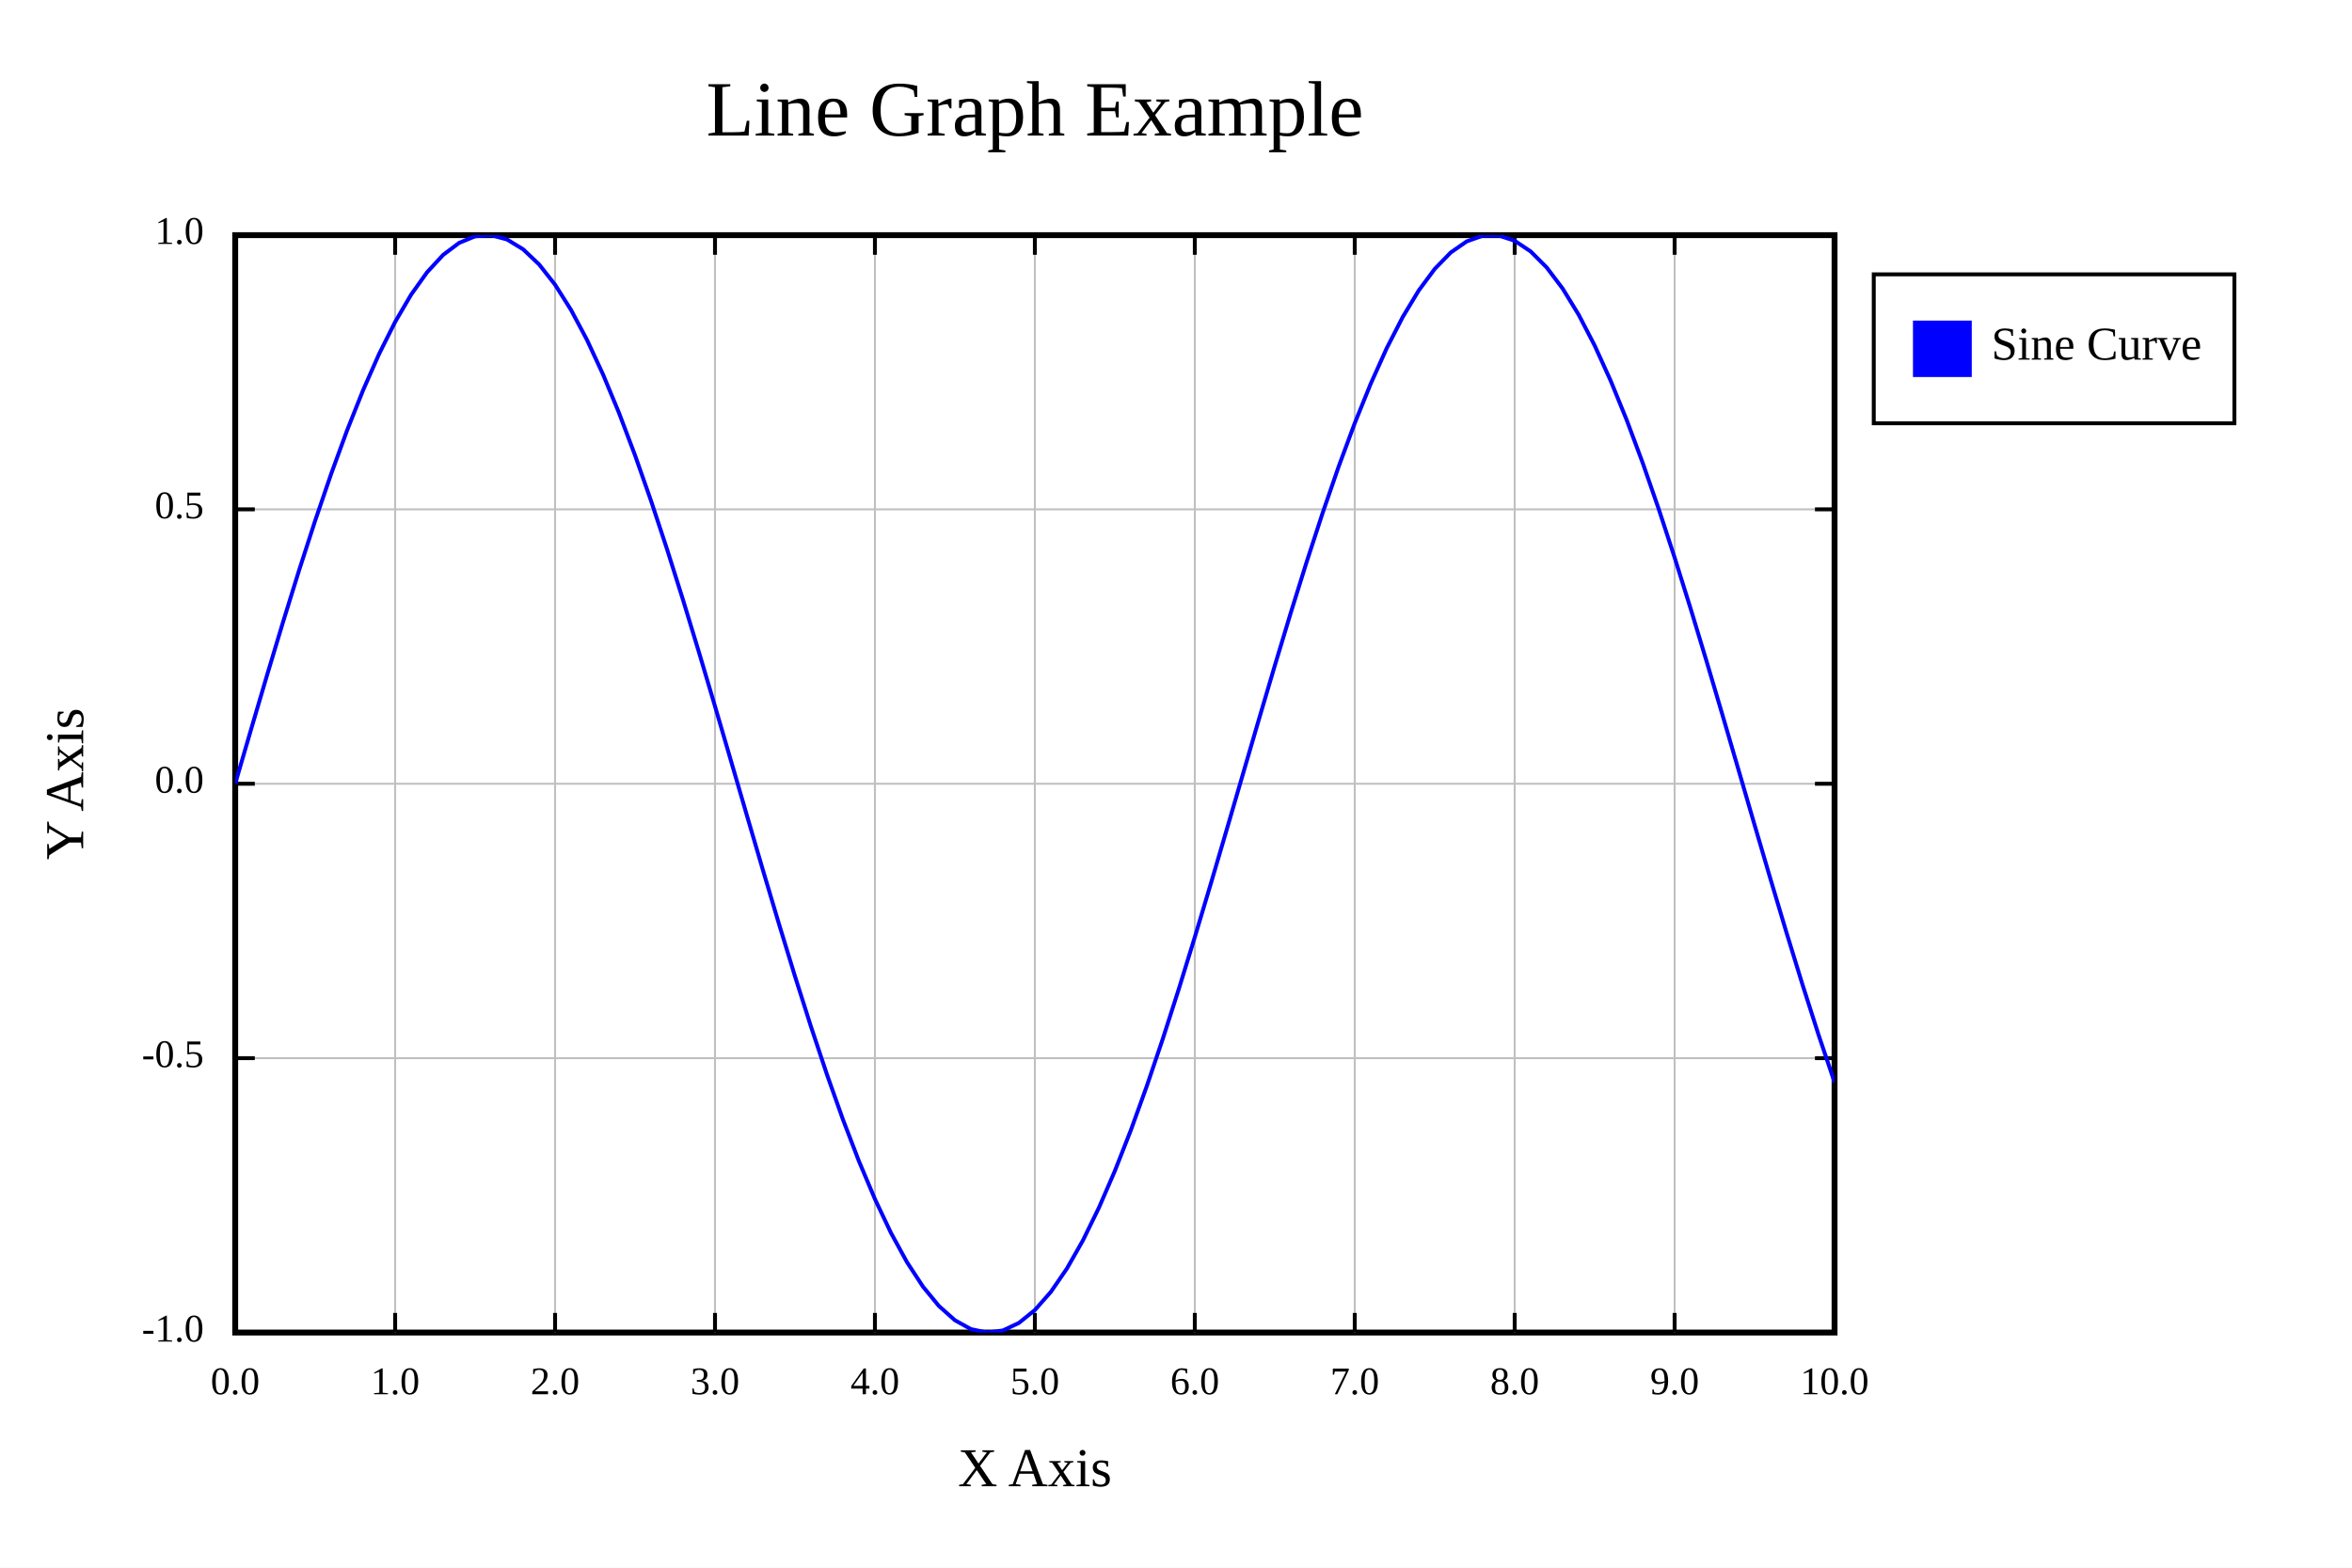
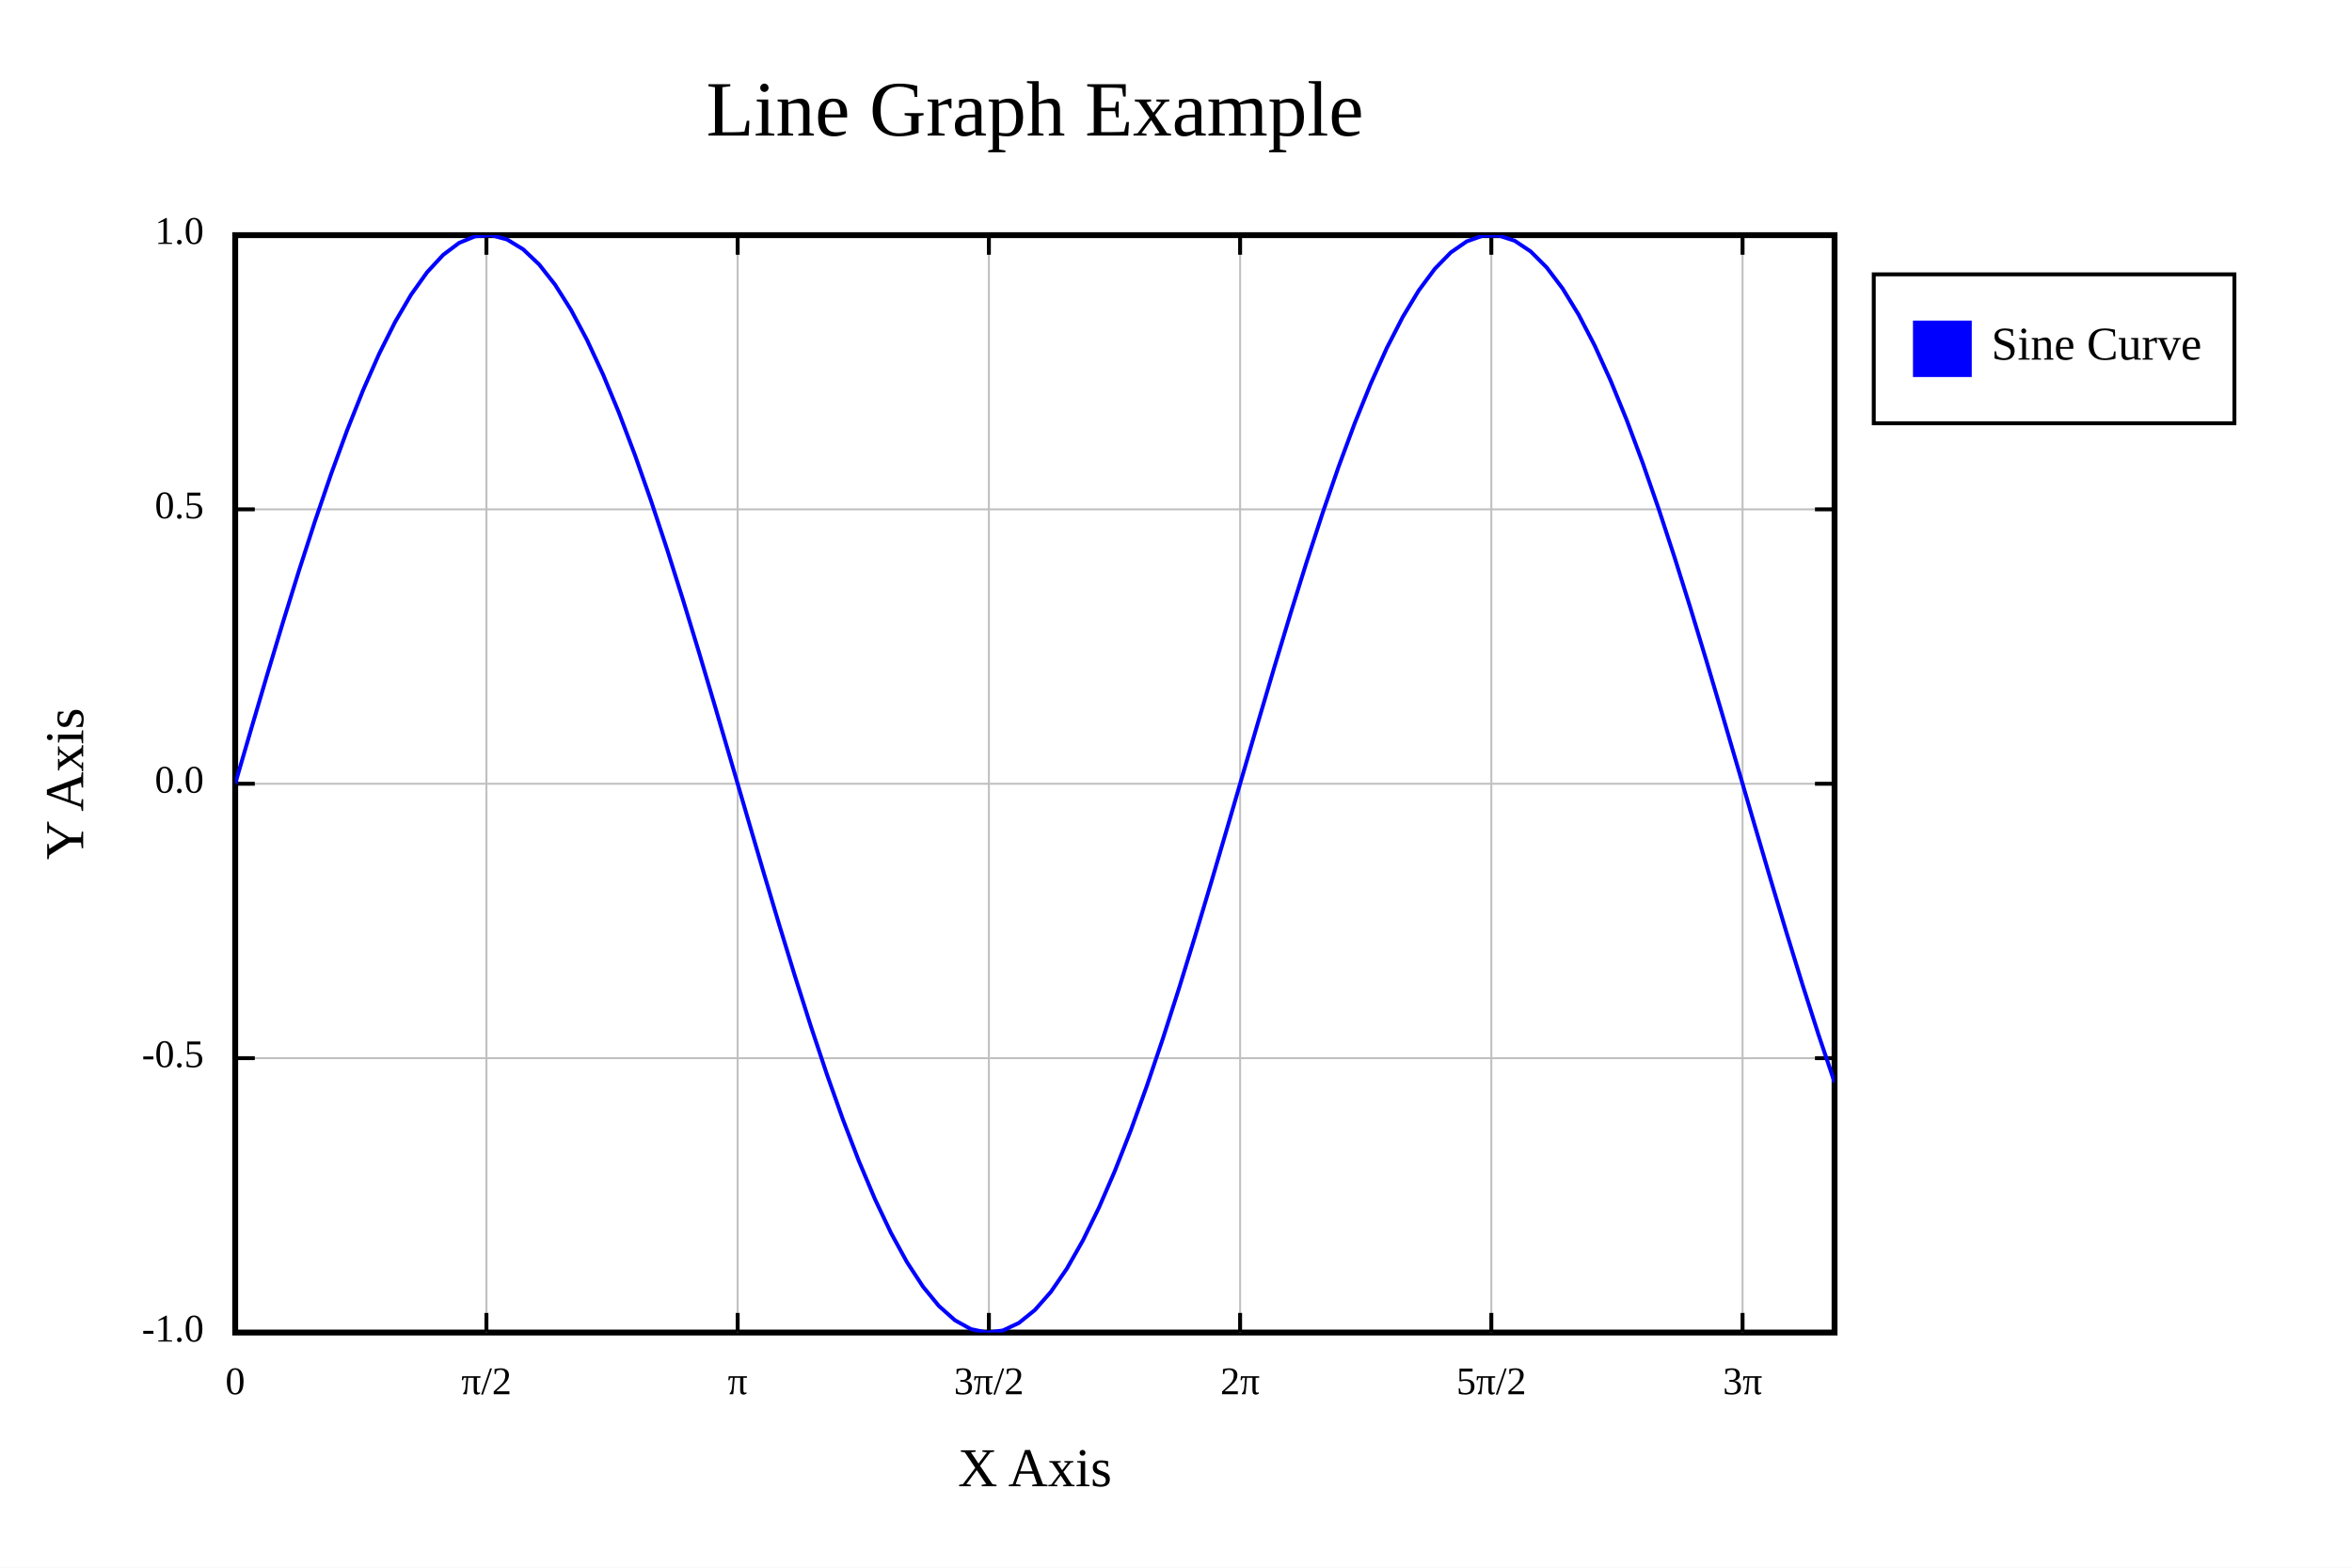
<svg xmlns="http://www.w3.org/2000/svg" height="400" viewBox="0 0 600 400" width="600">
  <rect fill="white" height="400" width="600" x="0" y="0" />
  <text dominant-baseline="middle" fill="#000000" font-family="Times New Roman" font-size="20" text-anchor="middle" x="264" y="30">
Line Graph Example
</text>
  <text dominant-baseline="middle" fill="#000000" font-family="Times New Roman" font-size="14" text-anchor="middle" x="264" y="376">
X Axis
</text>
  <text dominant-baseline="middle" fill="#000000" font-family="Times New Roman" font-size="14" text-anchor="middle" transform="rotate(-90, 18, 200)" x="18" y="200">
Y Axis
</text>
  <rect fill="none" height="280" stroke="#000000" stroke-width="1.5" width="408" x="60" y="60" />
  <line stroke="#000000" stroke-width="1" x1="60" x2="60" y1="340" y2="335" />
  <text dominant-baseline="hanging" fill="#000000" font-family="Times New Roman" font-size="10" text-anchor="middle" x="60" y="349">
- 0.0
+ 0
</text>
  <line stroke="#000000" stroke-width="1" x1="60" x2="60" y1="60" y2="65" />
-   <line stroke="#c0c0c0" stroke-width="0.5" x1="100.8" x2="100.8" y1="60" y2="340" />
-   <line stroke="#000000" stroke-width="1" x1="100.8" x2="100.8" y1="340" y2="335" />
-   <text dominant-baseline="hanging" fill="#000000" font-family="Times New Roman" font-size="10" text-anchor="middle" x="100.8" y="349">
- 1.0
+   <line stroke="#c0c0c0" stroke-width="0.5" x1="124.088" x2="124.088" y1="60" y2="340" />
+   <line stroke="#000000" stroke-width="1" x1="124.088" x2="124.088" y1="340" y2="335" />
+   <text dominant-baseline="hanging" fill="#000000" font-family="Times New Roman" font-size="10" text-anchor="middle" x="124.088" y="349">
+ π/2
</text>
-   <line stroke="#000000" stroke-width="1" x1="100.8" x2="100.8" y1="60" y2="65" />
-   <line stroke="#c0c0c0" stroke-width="0.5" x1="141.6" x2="141.6" y1="60" y2="340" />
-   <line stroke="#000000" stroke-width="1" x1="141.6" x2="141.6" y1="340" y2="335" />
-   <text dominant-baseline="hanging" fill="#000000" font-family="Times New Roman" font-size="10" text-anchor="middle" x="141.6" y="349">
- 2.0
+   <line stroke="#000000" stroke-width="1" x1="124.088" x2="124.088" y1="60" y2="65" />
+   <line stroke="#c0c0c0" stroke-width="0.5" x1="188.177" x2="188.177" y1="60" y2="340" />
+   <line stroke="#000000" stroke-width="1" x1="188.177" x2="188.177" y1="340" y2="335" />
+   <text dominant-baseline="hanging" fill="#000000" font-family="Times New Roman" font-size="10" text-anchor="middle" x="188.177" y="349">
+ π
</text>
-   <line stroke="#000000" stroke-width="1" x1="141.6" x2="141.6" y1="60" y2="65" />
-   <line stroke="#c0c0c0" stroke-width="0.5" x1="182.4" x2="182.4" y1="60" y2="340" />
-   <line stroke="#000000" stroke-width="1" x1="182.4" x2="182.4" y1="340" y2="335" />
-   <text dominant-baseline="hanging" fill="#000000" font-family="Times New Roman" font-size="10" text-anchor="middle" x="182.4" y="349">
- 3.0
+   <line stroke="#000000" stroke-width="1" x1="188.177" x2="188.177" y1="60" y2="65" />
+   <line stroke="#c0c0c0" stroke-width="0.5" x1="252.265" x2="252.265" y1="60" y2="340" />
+   <line stroke="#000000" stroke-width="1" x1="252.265" x2="252.265" y1="340" y2="335" />
+   <text dominant-baseline="hanging" fill="#000000" font-family="Times New Roman" font-size="10" text-anchor="middle" x="252.265" y="349">
+ 3π/2
</text>
-   <line stroke="#000000" stroke-width="1" x1="182.4" x2="182.4" y1="60" y2="65" />
-   <line stroke="#c0c0c0" stroke-width="0.5" x1="223.2" x2="223.2" y1="60" y2="340" />
-   <line stroke="#000000" stroke-width="1" x1="223.2" x2="223.2" y1="340" y2="335" />
-   <text dominant-baseline="hanging" fill="#000000" font-family="Times New Roman" font-size="10" text-anchor="middle" x="223.2" y="349">
- 4.0
+   <line stroke="#000000" stroke-width="1" x1="252.265" x2="252.265" y1="60" y2="65" />
+   <line stroke="#c0c0c0" stroke-width="0.5" x1="316.354" x2="316.354" y1="60" y2="340" />
+   <line stroke="#000000" stroke-width="1" x1="316.354" x2="316.354" y1="340" y2="335" />
+   <text dominant-baseline="hanging" fill="#000000" font-family="Times New Roman" font-size="10" text-anchor="middle" x="316.354" y="349">
+ 2π
</text>
-   <line stroke="#000000" stroke-width="1" x1="223.2" x2="223.2" y1="60" y2="65" />
-   <line stroke="#c0c0c0" stroke-width="0.5" x1="264" x2="264" y1="60" y2="340" />
-   <line stroke="#000000" stroke-width="1" x1="264" x2="264" y1="340" y2="335" />
-   <text dominant-baseline="hanging" fill="#000000" font-family="Times New Roman" font-size="10" text-anchor="middle" x="264" y="349">
- 5.0
+   <line stroke="#000000" stroke-width="1" x1="316.354" x2="316.354" y1="60" y2="65" />
+   <line stroke="#c0c0c0" stroke-width="0.5" x1="380.442" x2="380.442" y1="60" y2="340" />
+   <line stroke="#000000" stroke-width="1" x1="380.442" x2="380.442" y1="340" y2="335" />
+   <text dominant-baseline="hanging" fill="#000000" font-family="Times New Roman" font-size="10" text-anchor="middle" x="380.442" y="349">
+ 5π/2
</text>
-   <line stroke="#000000" stroke-width="1" x1="264" x2="264" y1="60" y2="65" />
-   <line stroke="#c0c0c0" stroke-width="0.5" x1="304.8" x2="304.8" y1="60" y2="340" />
-   <line stroke="#000000" stroke-width="1" x1="304.8" x2="304.8" y1="340" y2="335" />
-   <text dominant-baseline="hanging" fill="#000000" font-family="Times New Roman" font-size="10" text-anchor="middle" x="304.8" y="349">
- 6.0
+   <line stroke="#000000" stroke-width="1" x1="380.442" x2="380.442" y1="60" y2="65" />
+   <line stroke="#c0c0c0" stroke-width="0.5" x1="444.531" x2="444.531" y1="60" y2="340" />
+   <line stroke="#000000" stroke-width="1" x1="444.531" x2="444.531" y1="340" y2="335" />
+   <text dominant-baseline="hanging" fill="#000000" font-family="Times New Roman" font-size="10" text-anchor="middle" x="444.531" y="349">
+ 3π
</text>
-   <line stroke="#000000" stroke-width="1" x1="304.8" x2="304.8" y1="60" y2="65" />
-   <line stroke="#c0c0c0" stroke-width="0.5" x1="345.6" x2="345.6" y1="60" y2="340" />
-   <line stroke="#000000" stroke-width="1" x1="345.6" x2="345.6" y1="340" y2="335" />
-   <text dominant-baseline="hanging" fill="#000000" font-family="Times New Roman" font-size="10" text-anchor="middle" x="345.6" y="349">
- 7.0
- </text>
-   <line stroke="#000000" stroke-width="1" x1="345.6" x2="345.6" y1="60" y2="65" />
-   <line stroke="#c0c0c0" stroke-width="0.5" x1="386.4" x2="386.4" y1="60" y2="340" />
-   <line stroke="#000000" stroke-width="1" x1="386.4" x2="386.4" y1="340" y2="335" />
-   <text dominant-baseline="hanging" fill="#000000" font-family="Times New Roman" font-size="10" text-anchor="middle" x="386.4" y="349">
- 8.0
- </text>
-   <line stroke="#000000" stroke-width="1" x1="386.4" x2="386.4" y1="60" y2="65" />
-   <line stroke="#c0c0c0" stroke-width="0.5" x1="427.2" x2="427.2" y1="60" y2="340" />
-   <line stroke="#000000" stroke-width="1" x1="427.2" x2="427.2" y1="340" y2="335" />
-   <text dominant-baseline="hanging" fill="#000000" font-family="Times New Roman" font-size="10" text-anchor="middle" x="427.2" y="349">
- 9.0
- </text>
-   <line stroke="#000000" stroke-width="1" x1="427.2" x2="427.2" y1="60" y2="65" />
-   <line stroke="#000000" stroke-width="1" x1="468" x2="468" y1="340" y2="335" />
-   <text dominant-baseline="hanging" fill="#000000" font-family="Times New Roman" font-size="10" text-anchor="middle" x="468" y="349">
- 10.0
- </text>
-   <line stroke="#000000" stroke-width="1" x1="468" x2="468" y1="60" y2="65" />
+   <line stroke="#000000" stroke-width="1" x1="444.531" x2="444.531" y1="60" y2="65" />
  <line stroke="#000000" stroke-width="1" x1="60" x2="65" y1="340.011" y2="340.011" />
  <line stroke="#000000" stroke-width="1" x1="468" x2="463" y1="340.011" y2="340.011" />
  <text dominant-baseline="middle" fill="#000000" font-family="Times New Roman" font-size="10" text-anchor="end" x="52" y="340.011">
-1.0
</text>
  <line stroke="#c0c0c0" stroke-width="0.5" x1="60" x2="468" y1="269.993" y2="269.993" />
  <line stroke="#000000" stroke-width="1" x1="60" x2="65" y1="269.993" y2="269.993" />
  <line stroke="#000000" stroke-width="1" x1="468" x2="463" y1="269.993" y2="269.993" />
  <text dominant-baseline="middle" fill="#000000" font-family="Times New Roman" font-size="10" text-anchor="end" x="52" y="269.993">
-0.5
</text>
  <line stroke="#c0c0c0" stroke-width="0.5" x1="60" x2="468" y1="199.976" y2="199.976" />
  <line stroke="#000000" stroke-width="1" x1="60" x2="65" y1="199.976" y2="199.976" />
  <line stroke="#000000" stroke-width="1" x1="468" x2="463" y1="199.976" y2="199.976" />
  <text dominant-baseline="middle" fill="#000000" font-family="Times New Roman" font-size="10" text-anchor="end" x="52" y="199.976">
0.0
</text>
  <line stroke="#c0c0c0" stroke-width="0.5" x1="60" x2="468" y1="129.958" y2="129.958" />
  <line stroke="#000000" stroke-width="1" x1="60" x2="65" y1="129.958" y2="129.958" />
  <line stroke="#000000" stroke-width="1" x1="468" x2="463" y1="129.958" y2="129.958" />
  <text dominant-baseline="middle" fill="#000000" font-family="Times New Roman" font-size="10" text-anchor="end" x="52" y="129.958">
0.5
</text>
  <line stroke="#000000" stroke-width="1" x1="60" x2="65" y1="59.94" y2="59.94" />
  <line stroke="#000000" stroke-width="1" x1="468" x2="463" y1="59.94" y2="59.94" />
  <text dominant-baseline="middle" fill="#000000" font-family="Times New Roman" font-size="10" text-anchor="end" x="52" y="59.94">
1.0
</text>
  <defs>
    <clipPath id="plotAreaClip">
      <rect height="280" width="408" x="60" y="60" />
    </clipPath>
  </defs>
  <g clip-path="url(#plotAreaClip)">
    <path d="M60,199.976 L64.08,185.995 L68.16,172.155 L72.24,158.592 L76.32,145.443 L80.4,132.839 L84.48,120.906 L88.56,109.762 L92.64,99.52 L96.72,90.282 L100.8,82.14 L104.88,75.175 L108.96,69.457 L113.04,65.043 L117.12,61.978 L121.2,60.291 L125.28,60 L129.36,61.108 L133.44,63.603 L137.52,67.46 L141.6,72.642 L145.68,79.096 L149.76,86.758 L153.84,95.551 L157.92,105.387 L162,116.168 L166.08,127.787 L170.16,140.127 L174.24,153.065 L178.32,166.472 L182.4,180.214 L186.48,194.153 L190.56,208.15 L194.64,222.065 L198.72,235.76 L202.8,249.098 L206.88,261.944 L210.96,274.171 L215.04,285.657 L219.12,296.287 L223.2,305.955 L227.28,314.563 L231.36,322.027 L235.44,328.271 L239.52,333.233 L243.6,336.864 L247.68,339.127 L251.76,340 L255.84,339.474 L259.92,337.553 L264,334.259 L268.08,329.622 L272.16,323.69 L276.24,316.522 L280.32,308.19 L284.4,298.776 L288.48,288.375 L292.56,277.091 L296.64,265.036 L300.72,252.331 L304.8,239.104 L308.88,225.485 L312.96,211.611 L317.04,197.621 L321.12,183.655 L325.2,169.851 L329.28,156.349 L333.36,143.282 L337.44,130.782 L341.52,118.974 L345.6,107.974 L349.68,97.894 L353.76,88.834 L357.84,80.884 L361.92,74.125 L366,68.622 L370.08,64.433 L374.16,61.597 L378.24,60.144 L382.32,60.089 L386.4,61.431 L390.48,64.157 L394.56,68.24 L398.64,73.64 L402.72,80.302 L406.8,88.159 L410.88,97.134 L414.96,107.136 L419.04,118.067 L423.12,129.815 L427.2,142.264 L431.28,155.291 L435.36,168.763 L439.44,182.548 L443.52,196.506 L447.6,210.499 L451.68,224.387 L455.76,238.032 L459.84,251.296 L463.92,264.047 L468,276.158" fill="none" stroke="#0000ff" stroke-width="1" />
  </g>
  <rect fill="white" height="38" stroke="#000000" stroke-width="1" width="92" x="478" y="70" />
  <rect fill="#0000ff" height="14.4" width="15" x="488" y="81.8" />
  <text dominant-baseline="middle" fill="#000000" font-family="Times New Roman" font-size="12" text-anchor="start" x="508" y="89">
Sine Curve
</text>
</svg>
